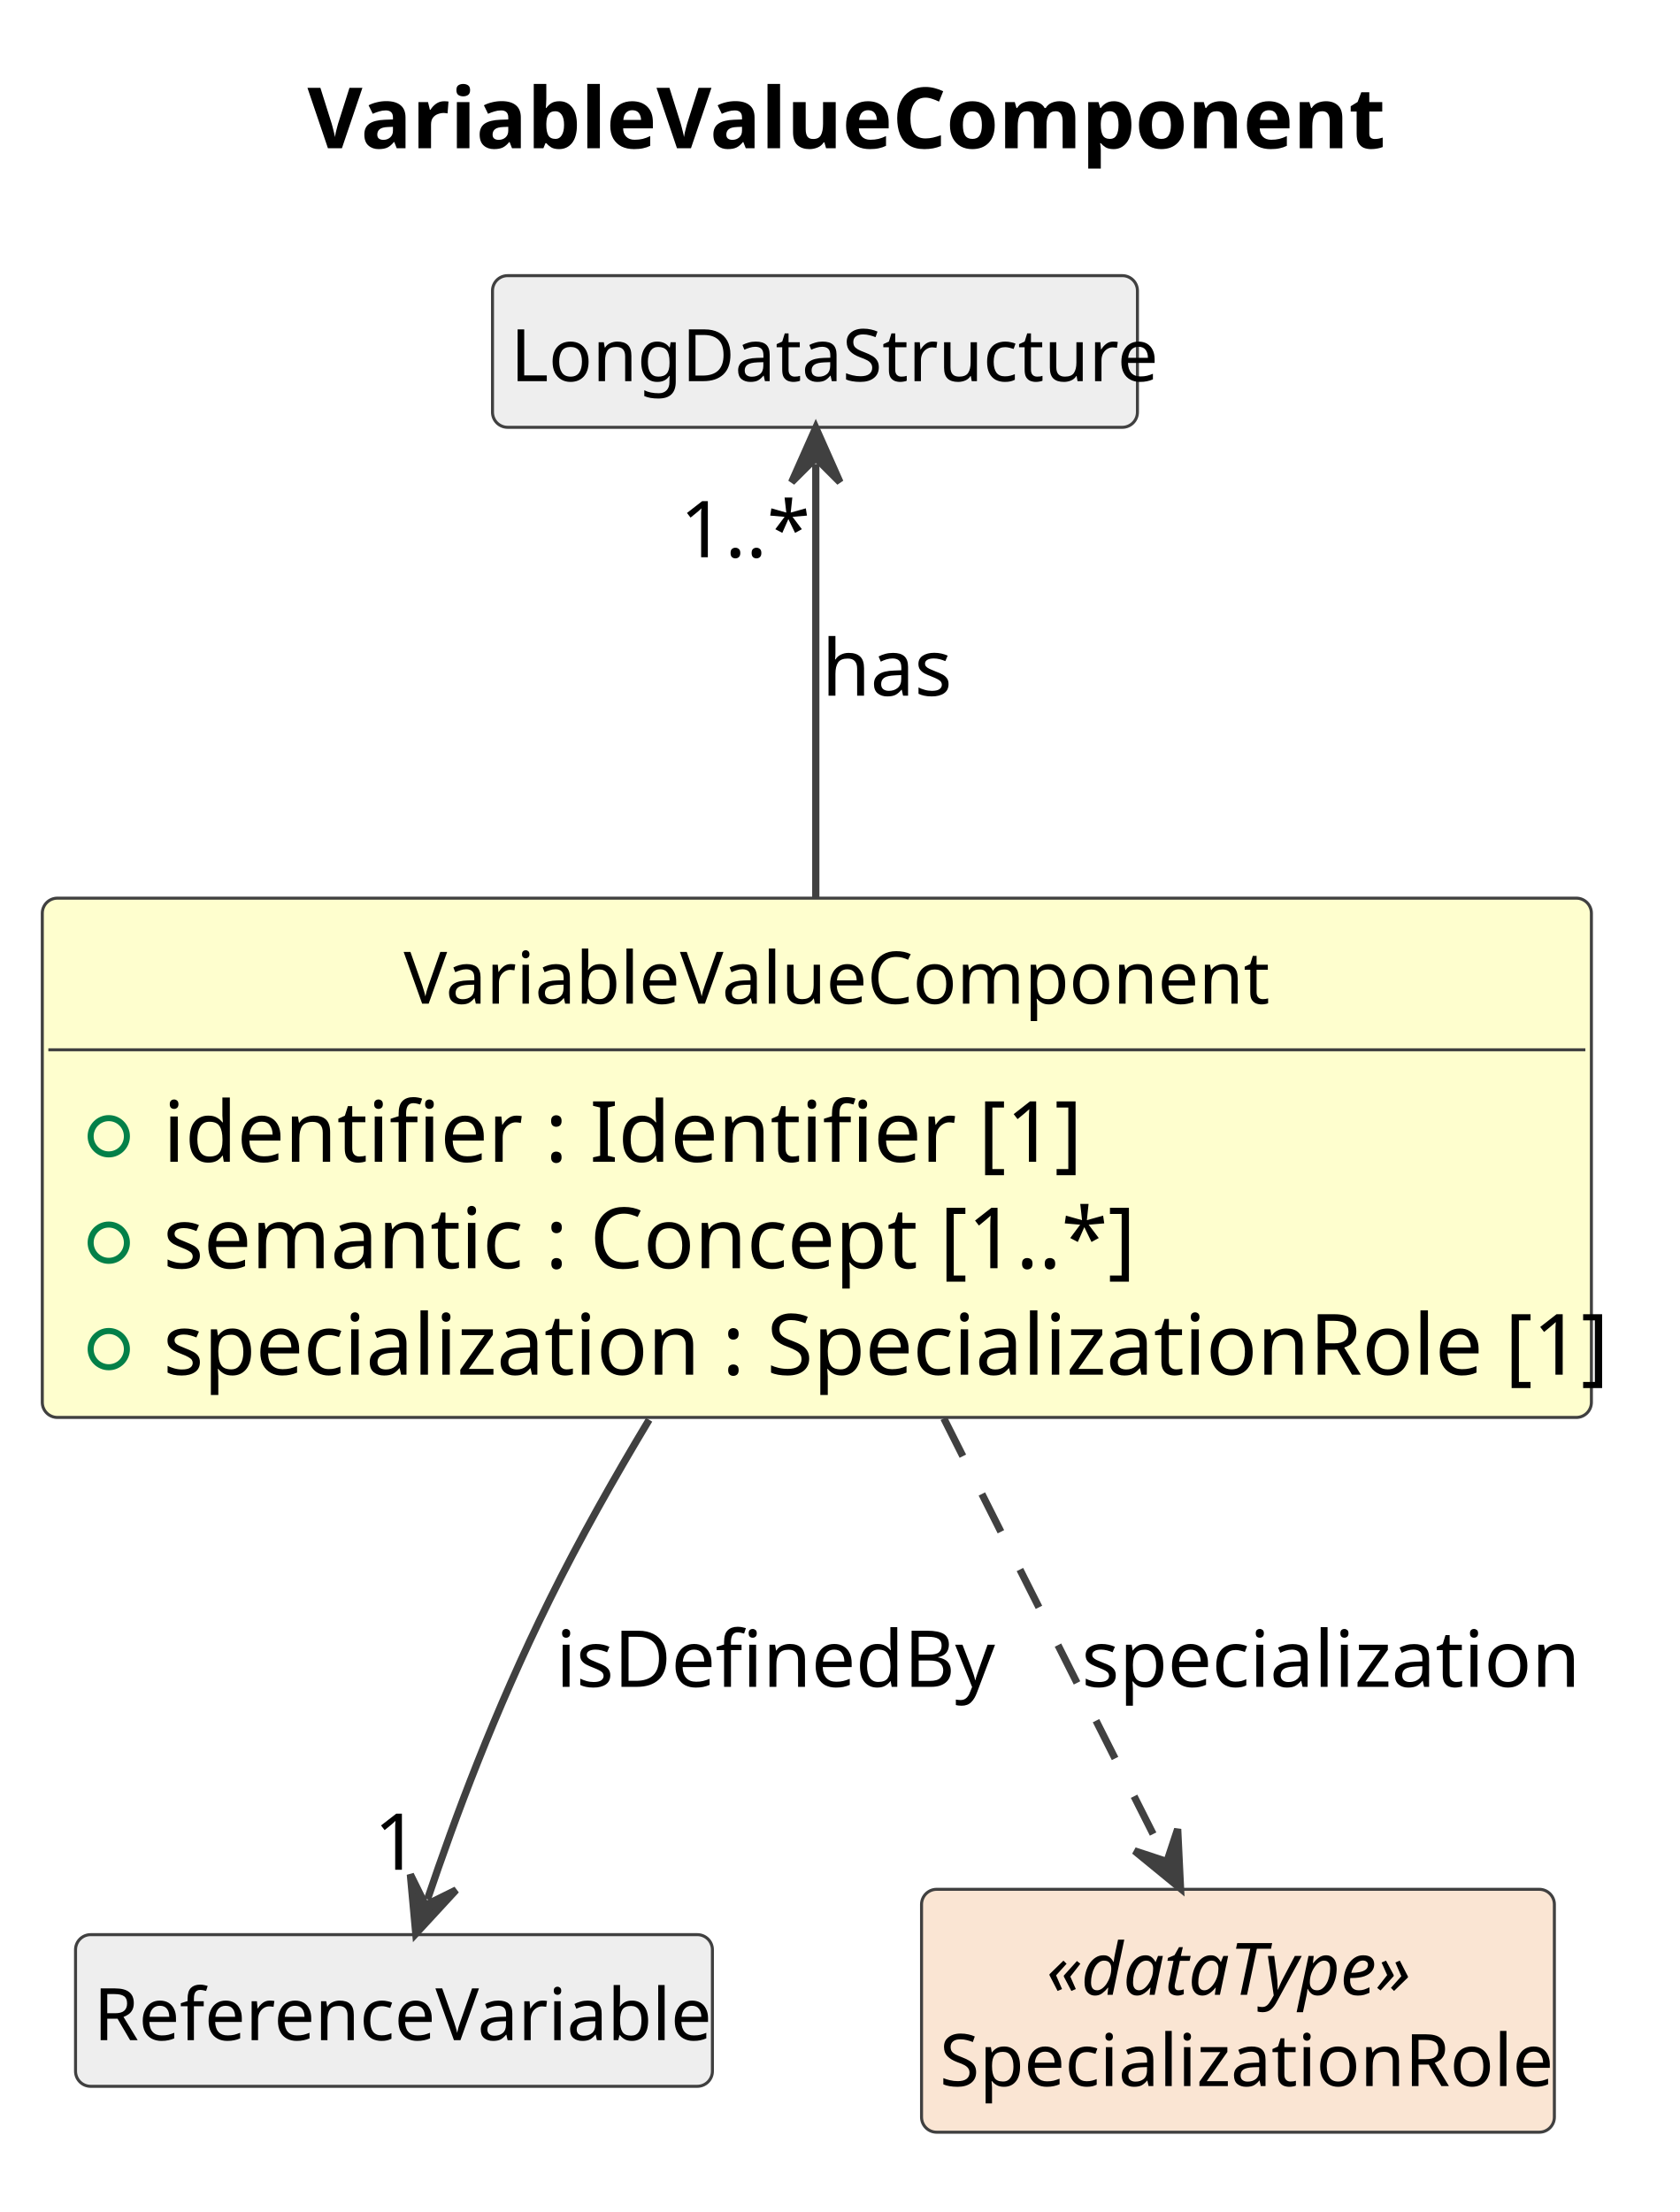
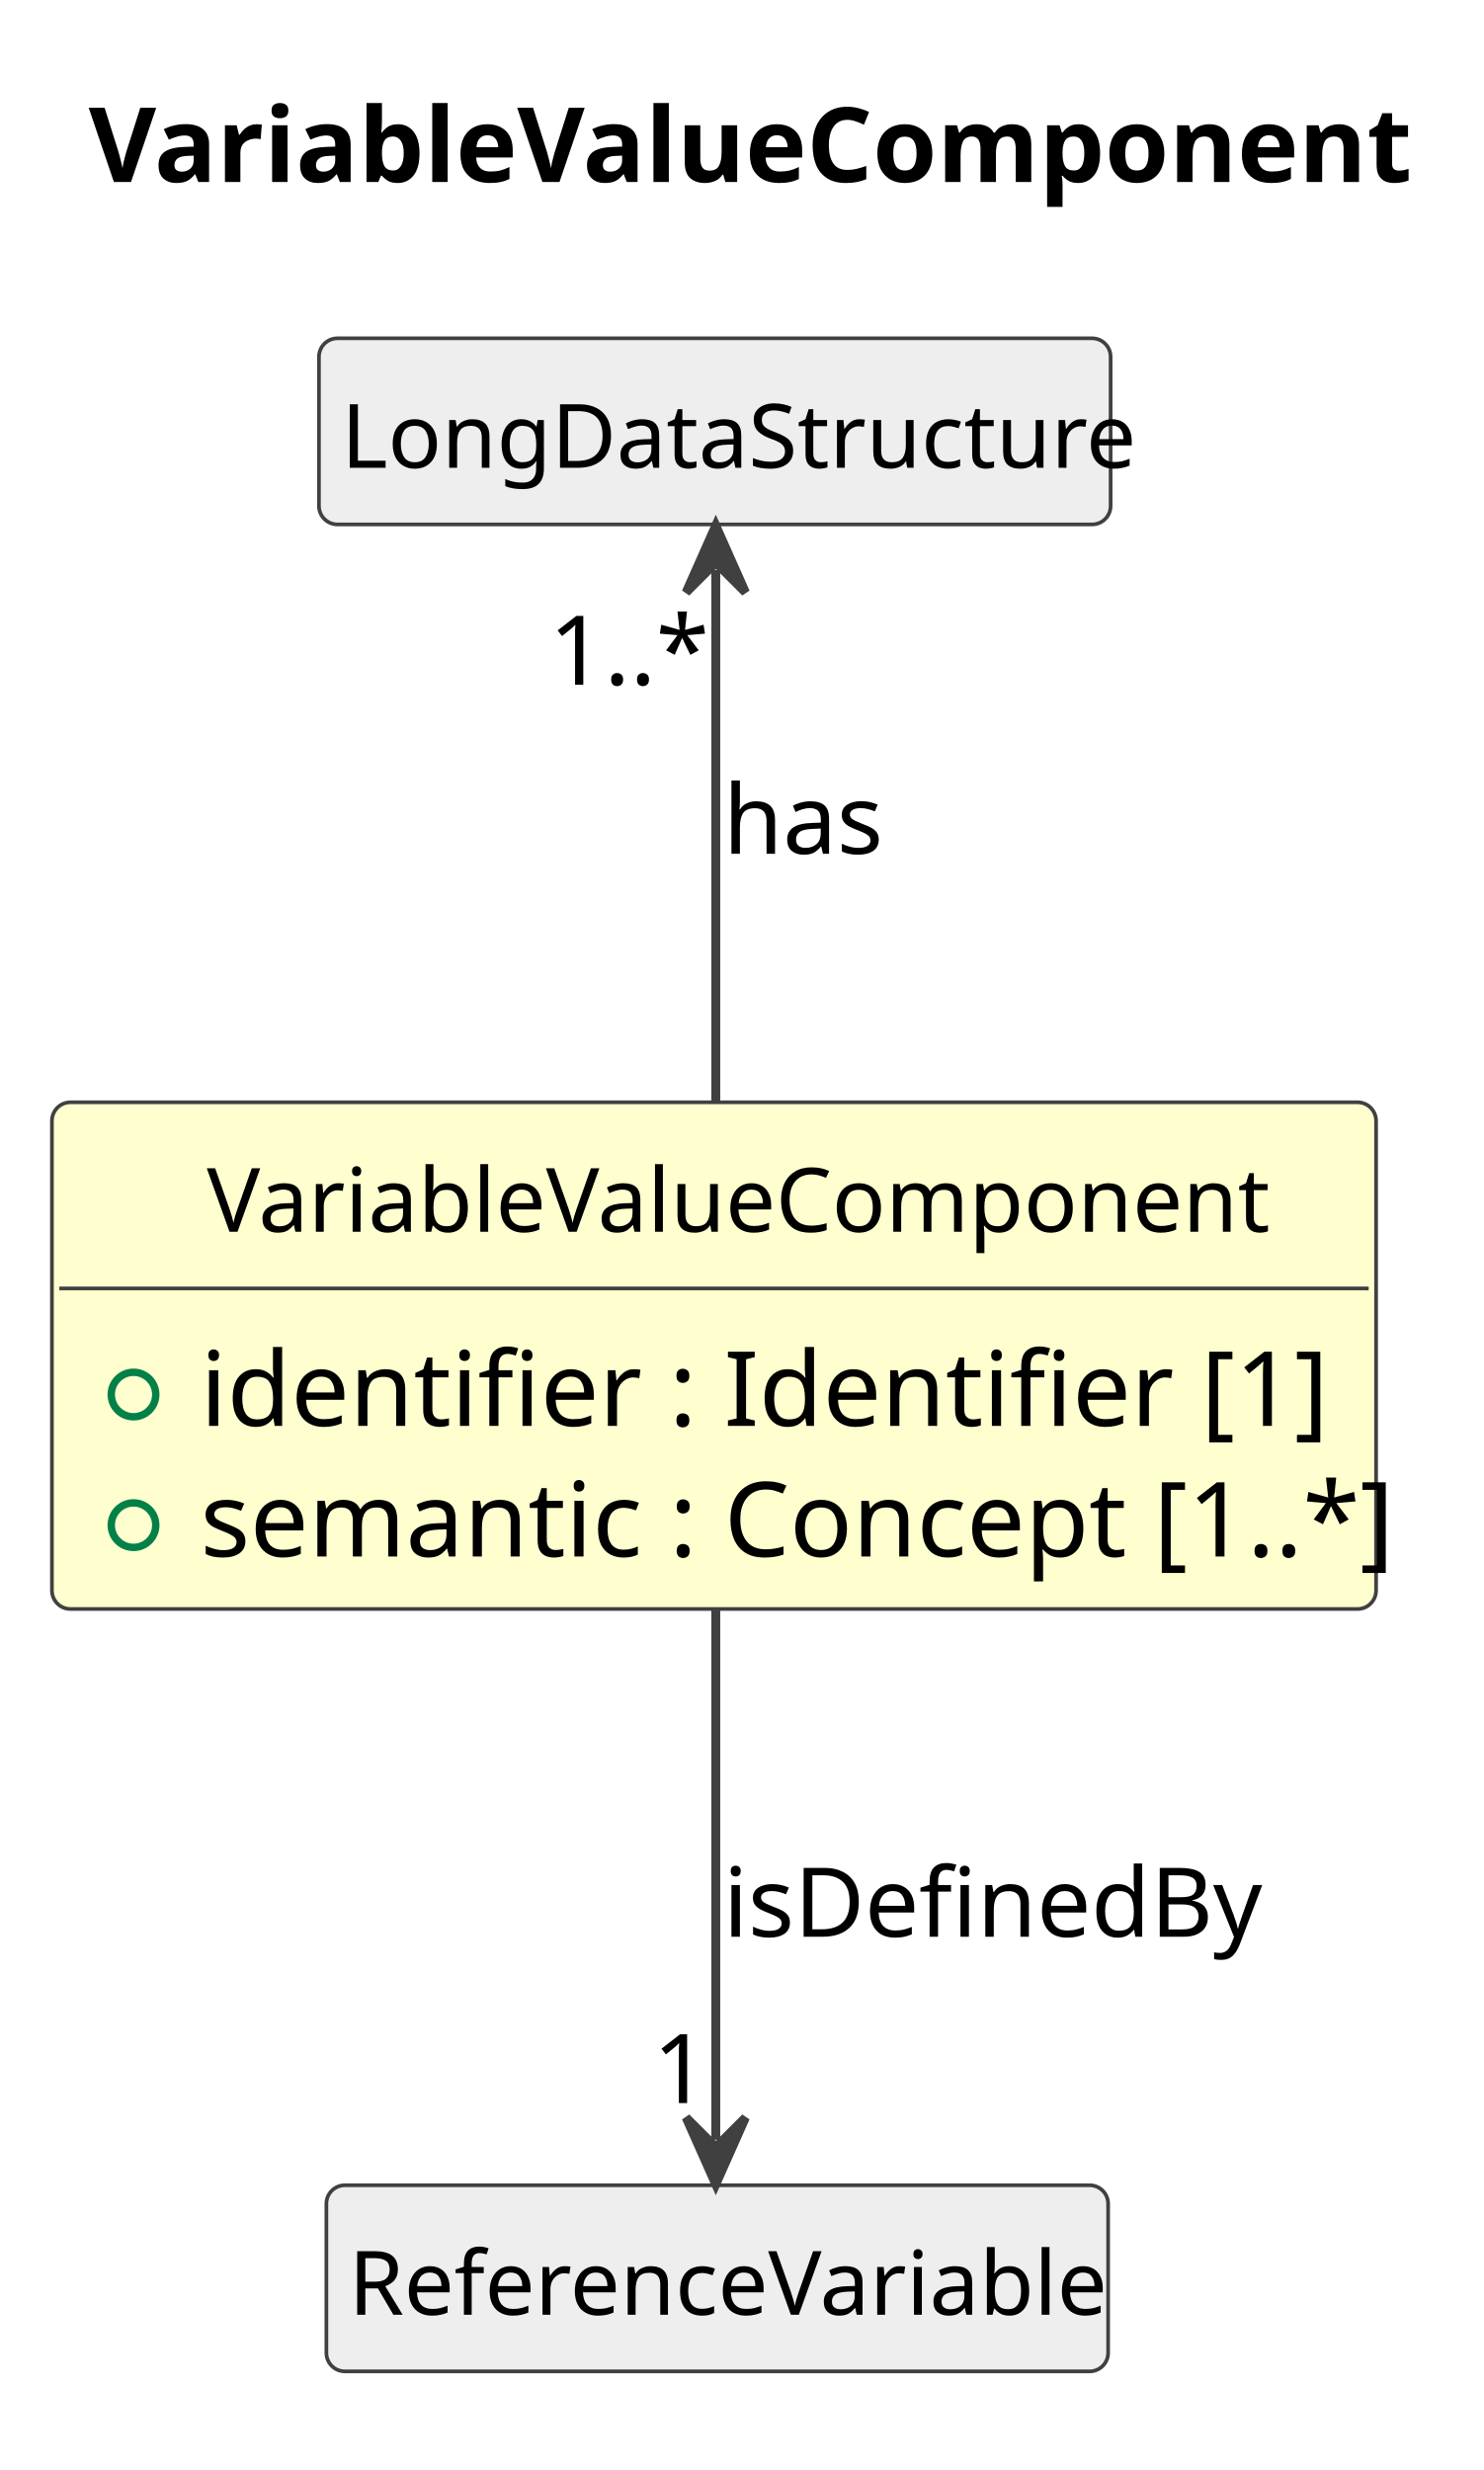
- <svg xmlns="http://www.w3.org/2000/svg" contentStyleType="text/css" data-diagram-type="CLASS" height="366px" preserveAspectRatio="none" style="width:278px;height:366px;background:#FFFFFF;" version="1.1" viewBox="0 0 278 366" width="278px" zoomAndPan="magnify">
+ <svg xmlns="http://www.w3.org/2000/svg" contentStyleType="text/css" data-diagram-type="CLASS" height="333px" preserveAspectRatio="none" style="width:200px;height:333px;background:#FFFFFF;" version="1.1" viewBox="0 0 200 333" width="200px" zoomAndPan="magnify">
  <defs />
  <g>
    <g class="title" data-source-line="1">
-       <text fill="#000000" font-family="sans-serif" font-size="14" font-weight="700" lengthAdjust="spacing" textLength="169.593" x="50.879" y="24.533">VariableValueComponent</text>
+       <text fill="#000000" font-family="sans-serif" font-size="14" font-weight="700" lengthAdjust="spacing" textLength="169.593" x="11.962" y="24.533">VariableValueComponent</text>
    </g>
    <g class="entity" data-qualified-name="VariableValueComponent" data-source-line="12" id="ent0002">
-       <rect fill="#FEFECE" height="85.922" rx="2.5" ry="2.5" style="stroke:#404040;stroke-width:0.5;" width="256.351" x="7" y="148.609" />
-       <text fill="#000000" font-family="sans-serif" font-size="12" lengthAdjust="spacing" textLength="136.758" x="66.796" y="166.066">VariableValueComponent</text>
-       <line style="stroke:#404040;stroke-width:0.5;" x1="8" x2="262.351" y1="173.703" y2="173.703" />
+       <rect fill="#FEFECE" height="68.312" rx="2.5" ry="2.5" style="stroke:#404040;stroke-width:0.5;" width="178.517" x="7" y="148.609" />
+       <text fill="#000000" font-family="sans-serif" font-size="12" lengthAdjust="spacing" textLength="136.758" x="27.879" y="166.066">VariableValueComponent</text>
+       <line style="stroke:#404040;stroke-width:0.5;" x1="8" x2="184.517" y1="173.703" y2="173.703" />
      <g data-visibility-modifier="PUBLIC_FIELD">
        <ellipse cx="18" cy="188.008" fill="none" rx="3" ry="3" style="stroke:#038048;stroke-width:1;" />
      </g>
      <text fill="#000000" font-family="sans-serif" font-size="14" lengthAdjust="spacing" textLength="137.737" x="27" y="192.236">identifier : Identifier [1]</text>
      <g data-visibility-modifier="PUBLIC_FIELD">
        <ellipse cx="18" cy="205.617" fill="none" rx="3" ry="3" style="stroke:#038048;stroke-width:1;" />
      </g>
      <text fill="#000000" font-family="sans-serif" font-size="14" lengthAdjust="spacing" textLength="152.517" x="27" y="209.846">semantic : Concept [1..*]</text>
-       <g data-visibility-modifier="PUBLIC_FIELD">
-         <ellipse cx="18" cy="223.227" fill="none" rx="3" ry="3" style="stroke:#038048;stroke-width:1;" />
-       </g>
-       <text fill="#000000" font-family="sans-serif" font-size="14" lengthAdjust="spacing" textLength="230.351" x="27" y="227.455">specialization : SpecializationRole [1]</text>
    </g>
-     <g class="entity" data-qualified-name="LongDataStructure" data-source-line="17" id="ent0003">
-       <rect fill="#EEEEEE" height="25.094" rx="2.5" ry="2.5" style="stroke:#404040;stroke-width:0.5;" width="106.728" x="81.5" y="45.609" />
-       <text fill="#000000" font-family="sans-serif" font-size="12" lengthAdjust="spacing" textLength="100.728" x="84.5" y="63.066">LongDataStructure</text>
+     <g class="entity" data-qualified-name="LongDataStructure" data-source-line="16" id="ent0003">
+       <rect fill="#EEEEEE" height="25.094" rx="2.5" ry="2.5" style="stroke:#404040;stroke-width:0.5;" width="106.728" x="43" y="45.609" />
+       <text fill="#000000" font-family="sans-serif" font-size="12" lengthAdjust="spacing" textLength="100.728" x="46" y="63.066">LongDataStructure</text>
    </g>
-     <g class="entity" data-qualified-name="ReferenceVariable" data-source-line="19" id="ent0005">
-       <rect fill="#EEEEEE" height="25.094" rx="2.5" ry="2.5" style="stroke:#404040;stroke-width:0.5;" width="105.393" x="12.5" y="320.109" />
-       <text fill="#000000" font-family="sans-serif" font-size="12" lengthAdjust="spacing" textLength="99.393" x="15.5" y="337.566">ReferenceVariable</text>
+     <g class="entity" data-qualified-name="ReferenceVariable" data-source-line="18" id="ent0005">
+       <rect fill="#EEEEEE" height="25.094" rx="2.5" ry="2.5" style="stroke:#404040;stroke-width:0.5;" width="105.393" x="44" y="294.609" />
+       <text fill="#000000" font-family="sans-serif" font-size="12" lengthAdjust="spacing" textLength="99.393" x="47" y="312.066">ReferenceVariable</text>
    </g>
-     <g class="entity" data-qualified-name="SpecializationRole" data-source-line="21" id="ent0007">
-       <rect fill="#FAE5D3" height="40.188" rx="2.5" ry="2.5" style="stroke:#404040;stroke-width:0.5;" width="104.725" x="152.5" y="312.609" />
-       <text fill="#000000" font-family="sans-serif" font-size="12" font-style="italic" lengthAdjust="spacing" textLength="63.381" x="173.172" y="330.066">«dataType»</text>
-       <text fill="#000000" font-family="sans-serif" font-size="12" lengthAdjust="spacing" textLength="98.725" x="155.5" y="345.16">SpecializationRole</text>
+     <g class="link" data-entity-1="ent0003" data-entity-2="ent0002" data-link-type="dependency" data-source-line="17" id="lnk4">
+       <path codeLine="17" d="M96.5,76.859 C96.5,94.579 96.5,122.829 96.5,148.569" fill="none" id="LongDataStructure-backto-VariableValueComponent" style="stroke:#404040;stroke-width:1.2;" />
+       <polygon fill="#404040" points="96.5,70.859,92.5,79.859,96.5,75.859,100.5,79.859,96.5,70.859" style="stroke:#404040;stroke-width:1.2;" />
+       <text fill="#000000" font-family="sans-serif" font-size="13" lengthAdjust="spacing" textLength="20.96" x="97.5" y="115.105">has</text>
+       <text fill="#000000" font-family="sans-serif" font-size="13" lengthAdjust="spacing" textLength="19.513" x="74.028" y="92.315">1..*</text>
    </g>
-     <g class="link" data-entity-1="ent0003" data-entity-2="ent0002" data-link-type="dependency" data-source-line="18" id="lnk4">
-       <path codeLine="18" d="M135,76.779 C135,94.069 135,121.349 135,148.459" fill="none" id="LongDataStructure-backto-VariableValueComponent" style="stroke:#404040;stroke-width:1.2;" />
-       <polygon fill="#404040" points="135,70.779,131,79.779,135,75.779,139,79.779,135,70.779" style="stroke:#404040;stroke-width:1.2;" />
-       <text fill="#000000" font-family="sans-serif" font-size="13" lengthAdjust="spacing" textLength="20.96" x="136" y="115.105">has</text>
-       <text fill="#000000" font-family="sans-serif" font-size="13" lengthAdjust="spacing" textLength="19.513" x="112.528" y="92.204">1..*</text>
-     </g>
-     <g class="link" data-entity-1="ent0002" data-entity-2="ent0005" data-link-type="dependency" data-source-line="20" id="lnk6">
-       <path codeLine="20" d="M107.42,234.919 C101.66,244.499 95.87,254.759 91,264.609 C81.71,283.399 75.335,300.697 70.735,314.276" fill="none" id="VariableValueComponent-to-ReferenceVariable" style="stroke:#404040;stroke-width:1.2;" />
-       <polygon fill="#404040" points="68.81,319.959,75.486,312.718,70.414,315.224,67.909,310.152,68.81,319.959" style="stroke:#404040;stroke-width:1.2;" />
-       <text fill="#000000" font-family="sans-serif" font-size="13" lengthAdjust="spacing" textLength="69.367" x="92" y="279.104">isDefinedBy</text>
-       <text fill="#000000" font-family="sans-serif" font-size="13" lengthAdjust="spacing" textLength="7.23" x="61.9" y="309.374">1</text>
-     </g>
-     <g class="link" data-entity-1="ent0002" data-entity-2="ent0007" data-link-type="dependency" data-source-line="22" id="lnk8">
-       <path codeLine="22" d="M156.19,234.689 C169.23,260.579 182.612,287.16 192.662,307.12" fill="none" id="VariableValueComponent-to-SpecializationRole" style="stroke:#404040;stroke-width:1.2;stroke-dasharray:7,7;" />
-       <polygon fill="#404040" points="195.36,312.479,194.885,302.642,193.111,308.014,187.74,306.24,195.36,312.479" style="stroke:#404040;stroke-width:1.2;" />
-       <text fill="#000000" font-family="sans-serif" font-size="13" lengthAdjust="spacing" textLength="78.044" x="179" y="279.104">specialization</text>
+     <g class="link" data-entity-1="ent0002" data-entity-2="ent0005" data-link-type="dependency" data-source-line="19" id="lnk6">
+       <path codeLine="19" d="M96.5,216.759 C96.5,242.549 96.5,270.829 96.5,288.489" fill="none" id="VariableValueComponent-to-ReferenceVariable" style="stroke:#404040;stroke-width:1.2;" />
+       <polygon fill="#404040" points="96.5,294.489,100.5,285.489,96.5,289.489,92.5,285.489,96.5,294.489" style="stroke:#404040;stroke-width:1.2;" />
+       <text fill="#000000" font-family="sans-serif" font-size="13" lengthAdjust="spacing" textLength="69.367" x="97.5" y="261.104">isDefinedBy</text>
+       <text fill="#000000" font-family="sans-serif" font-size="13" lengthAdjust="spacing" textLength="7.23" x="88.023" y="283.532">1</text>
    </g>
  </g>
</svg>
